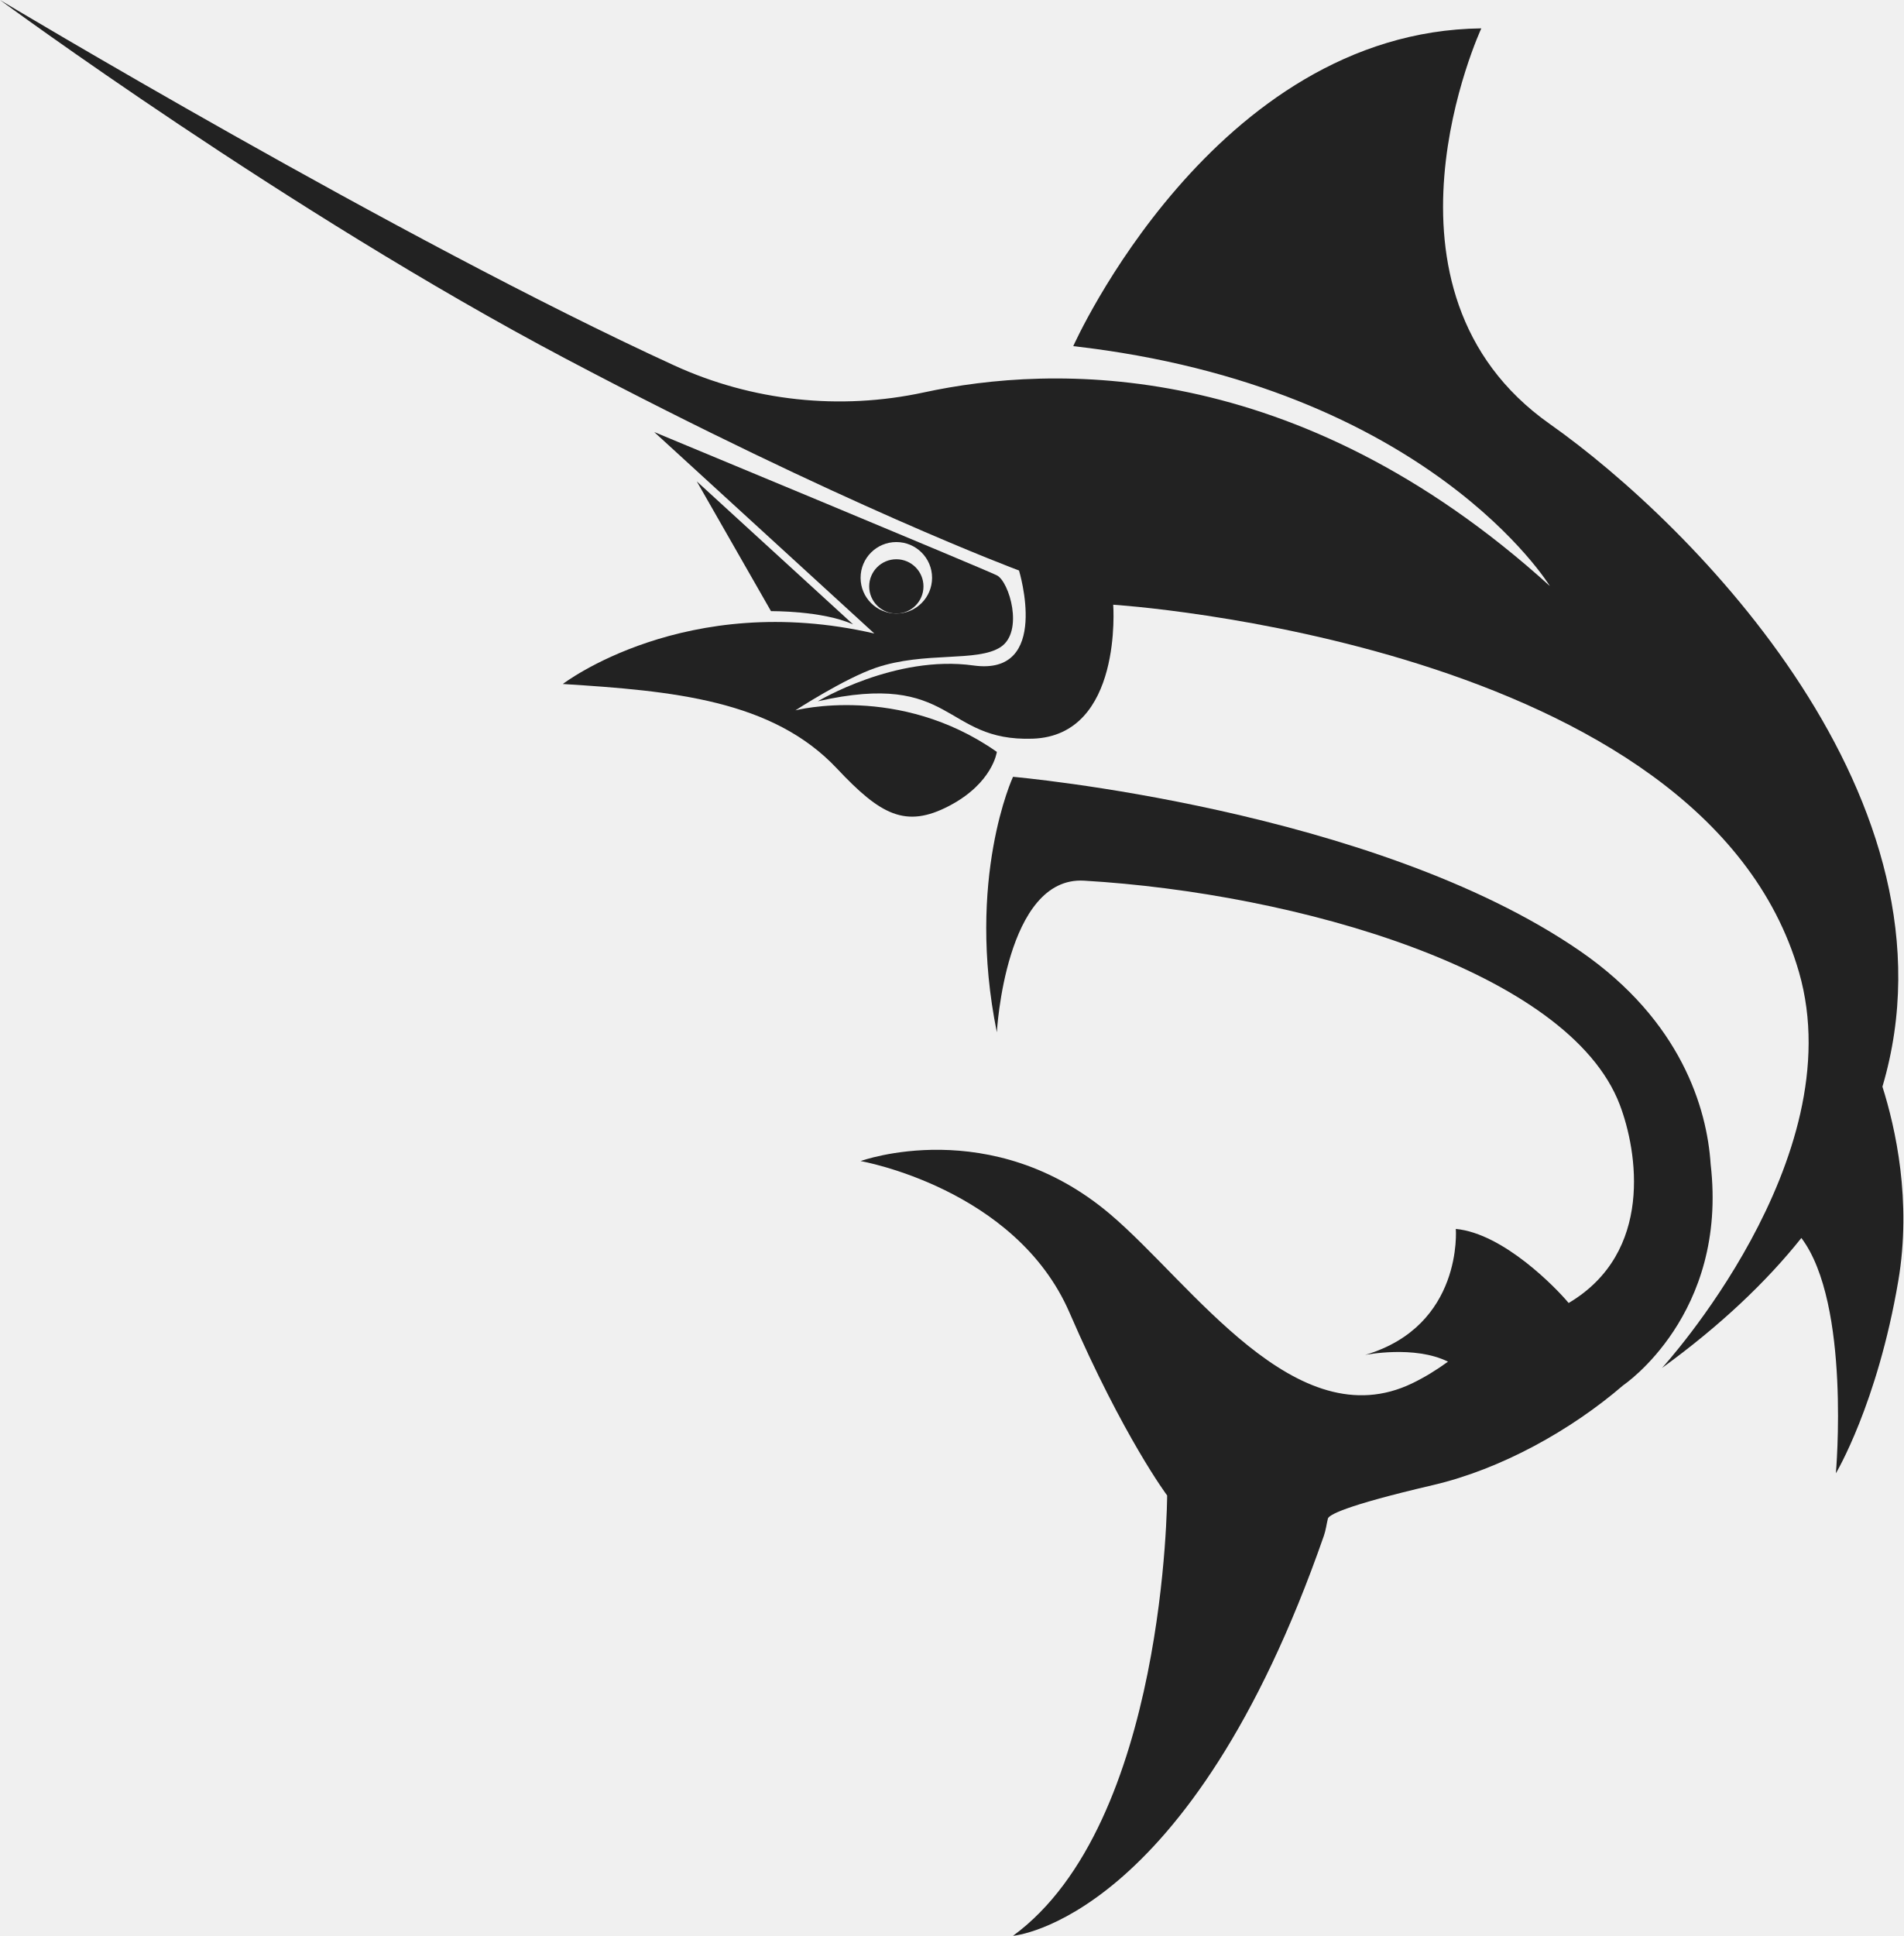
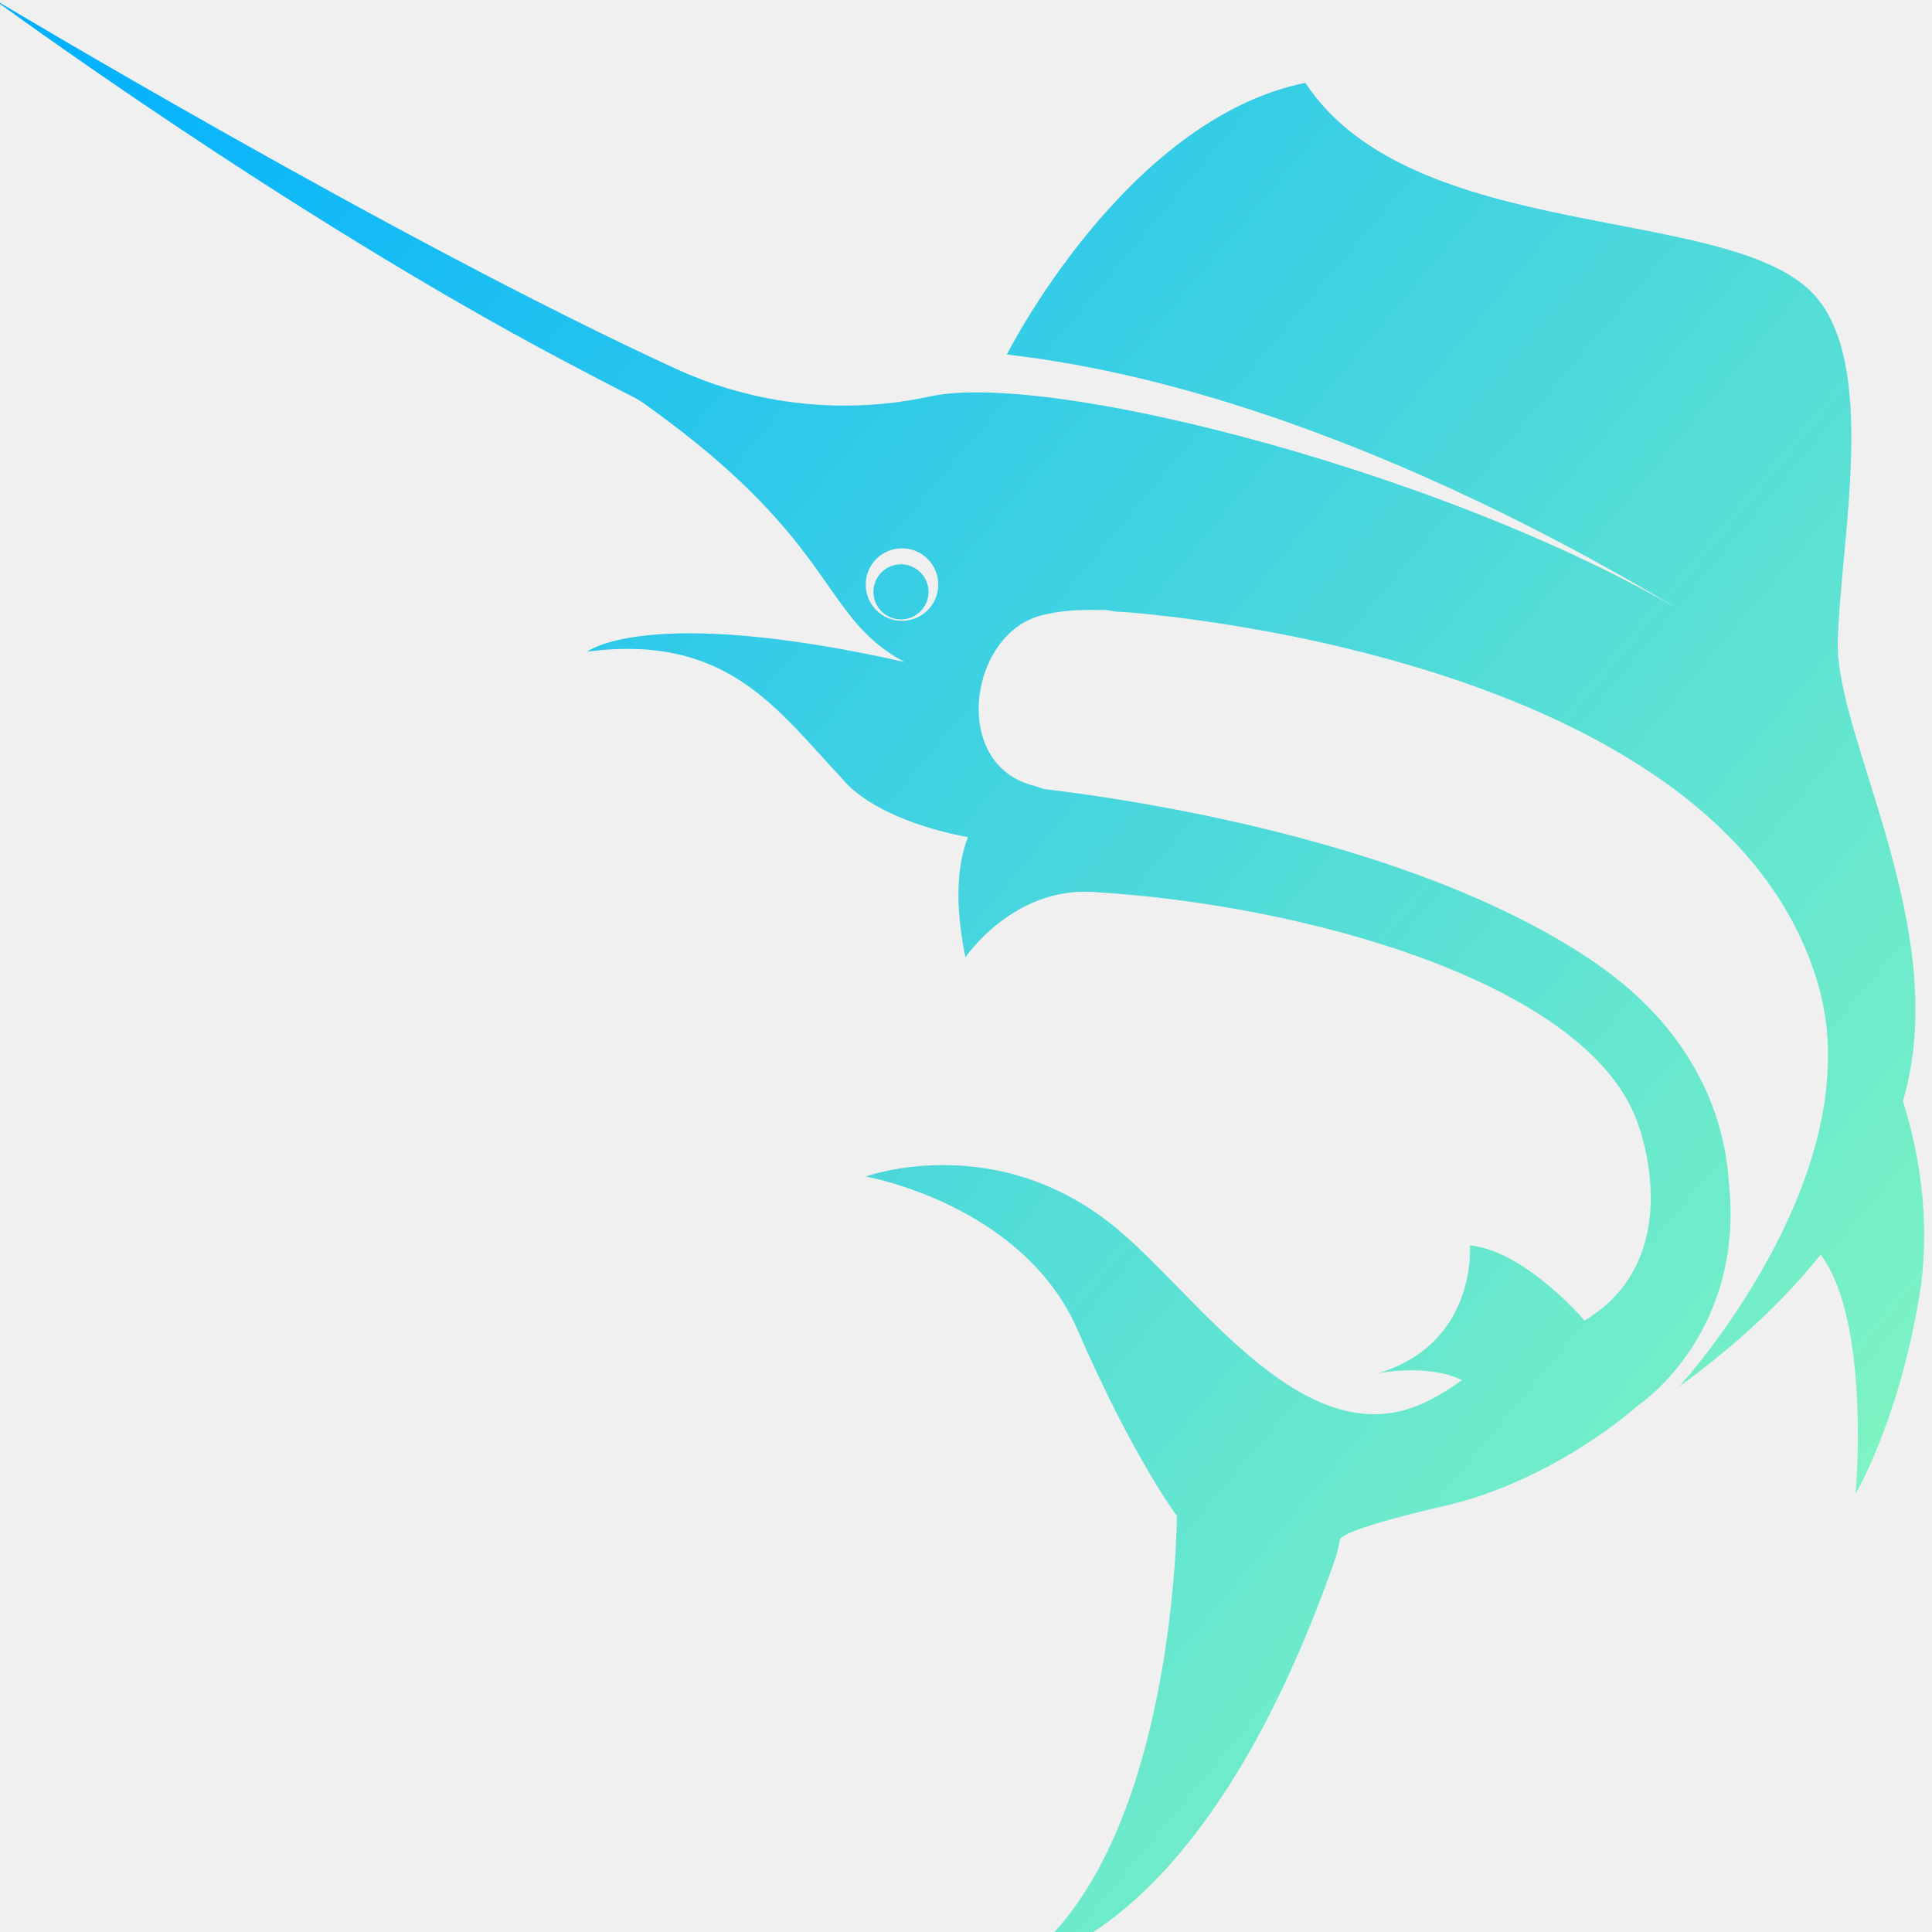
- <svg xmlns="http://www.w3.org/2000/svg" xmlns:ns1="https://boxy-svg.com" height="1017px" width="1000px" id="svg2" version="1.1">
-   <g transform="matrix(1.92039, 0, 0, -1.92039, -460.1945, 1276.606)" id="g10" style="" ns1:origin="0 1">
-     <g transform="scale(0.1)" id="g12">
-       <path id="path14" style="fill:#222;fill-opacity:1;fill-rule:nonzero;stroke:none" d="m 4505.67,4975.82 -203.12,355.1 427.54,-391.13 c -85.22,37.84 -224.42,36.03 -224.42,36.03" />
-       <path id="path16" style="fill:#222;fill-opacity:1;fill-rule:nonzero;stroke:none" d="m 4774.27,5043.57 c 0,41.01 33.25,74.26 74.26,74.26 41.01,0 74.26,-33.25 74.26,-74.26 0,-41.01 -33.25,-74.26 -74.26,-74.26 -41.01,0 -74.26,33.25 -74.26,74.26" />
-       <path id="path18" style="fill:#222;fill-opacity:1;fill-rule:nonzero;stroke:none" d="m 4750.75,5067.1 c 0,54 43.78,97.78 97.78,97.78 54.01,0 97.78,-43.78 97.78,-97.78 0,-54.01 -43.77,-97.79 -97.78,-97.79 -54,0 -97.78,43.78 -97.78,97.79 z m -814.67,-290.49 c 301.13,-18.81 573.85,-43.68 749.98,-231.18 118.76,-126.42 187.49,-164.76 306.97,-102.26 119.48,62.49 130.51,147.72 130.51,147.72 -267.03,187.49 -551.11,113.63 -551.11,113.63 0,0 134.13,87.19 220.16,116.47 133.52,45.46 276.85,14.58 341.14,56.57 64.29,41.98 23.9,179.22 -10.19,196.27 -34.09,17.04 -937.46,392.03 -937.46,392.03 l 602.25,-551.12 c -517.03,119.31 -852.25,-138.13 -852.25,-138.13" />
-       <path id="path20" style="fill:#222;fill-opacity:1;fill-rule:nonzero;stroke:none" d="m 7318.18,3987.88 c -260.04,904.13 -1876.33,1005.6 -1876.33,1005.6 0,0 27.06,-357.93 -220.08,-366.45 -247.14,-8.52 -213.05,187.49 -588.02,102.27 0,0 211.86,127.83 425.5,98 213.65,-29.83 124.9,259.78 124.9,259.78 0,0 -482.22,179.1 -1240.68,579.64 -758.46,400.53 -1547.11,980.92 -1547.11,980.92 0,0 1092.46,-654.99 1844.26,-999.52 213.95,-98.05 453.79,-123.59 683.8,-73.8 348.36,75.41 1018.01,99.59 1712,-529.71 0,0 -332.36,545.41 -1303.86,656.2 0,0 383.49,860.72 1116.38,869.24 0,0 -332.36,-715.85 187.48,-1082.29 390.39,-275.2 1141.2,-1031 909.87,-1812.64 35.91,-113.27 80.44,-312.64 43.41,-531.15 -57.15,-337.11 -170.78,-526.5 -170.78,-526.5 0,0 41.27,463.87 -94.39,643.75 -96.14,-120.42 -221.55,-239.53 -381.31,-355.63 0,0 522.39,569.71 374.96,1082.29" />
-       <path id="path22" style="fill:#222;fill-opacity:1;fill-rule:nonzero;stroke:none" d="m 4750.75,3471.61 c 0,0 357.64,130.67 683.39,-145.83 223.61,-189.81 507.56,-615.51 825.73,-462.11 33.77,16.28 66.43,36.37 97.88,59.22 -91.72,45.64 -226.66,18.43 -226.66,18.43 268.93,79.54 248.09,344.69 248.09,344.69 130.89,-12.47 275.34,-162.55 308.7,-202.65 233.23,138.41 188.35,415.17 139.78,542.54 -139.78,366.52 -885.96,578.64 -1465.49,612.73 -215.4,12.67 -238.63,-414.76 -238.63,-414.76 -85.22,420.44 44.23,698.84 44.23,698.84 0,0 986.04,-86.26 1552.31,-477.26 275.49,-190.22 346.49,-429.91 356.24,-582.41 48.02,-411.82 -238.99,-604.58 -238.99,-604.58 -142.82,-123 -333.94,-229.62 -520.64,-273.19 -247.16,-57.67 -285.26,-82.48 -287.52,-91.77 -3.79,-15.52 -5.61,-31.49 -10.87,-46.57 -367.65,-1055.81 -850.53,-1094.57 -850.53,-1094.57 419.21,306.82 421.67,1204.51 421.67,1204.51 0,0 -119.32,159.08 -267.04,499.98 -147.72,340.9 -571.65,414.76 -571.65,414.76" />
-     </g>
-   </g>
+ <svg xmlns="http://www.w3.org/2000/svg" width="1000" height="1000">
+   <defs>
+     <linearGradient id="prefix__b" x1="2739.7" x2="7073.7" y1="-5522.1" y2="-1508.1" gradientTransform="matrix(.22659 0 0 .25111 -602.85 1395.7)" gradientUnits="userSpaceOnUse">
+       <stop stop-color="#00b0ff" offset="0" />
+       <stop stop-color="#92feba" offset="1" />
+     </linearGradient>
+     <mask id="prefix__a">
+       <g fill="#fff">
+         <path d="M452.08 306.35c0 7.875 6.385 14.261 14.261 14.261s14.261-6.385 14.261-14.261-6.385-14.261-14.261-14.261-14.261 6.385-14.261 14.261" />
+         <path d="M448.09 302.58c0-10.37 8.408-18.778 18.778-18.778 10.372 0 18.778 8.407 18.778 18.778 0 10.372-8.406 18.78-18.778 18.78-10.37 0-18.778-8.408-18.778-18.78zm-144.2 34.725c72.229-9.449 97.948 29.448 131.77 65.456 22.807 28.178 97.443 40.905 120.39 28.902 22.945-12.001-20.772-24.955-20.772-24.955-43.74-10.644-33.669-79.52 4.405-88.339 33.606-8.621 60.193 10.05 64.277-27.912-6.547-3.272-279.98-88.068-279.98-88.068 111 75.672 98.735 116.13 144.21 140.25-133.36-29.926-164.3-5.333-164.3-5.333" />
+         <path d="M941.14 509.83C891.202 336.2 580.81 316.72 580.81 316.72c-18.765.195-85.62-28.88-102.23-44.101 0 0-39.86-8.268-185.51-85.188C147.42 110.514-4.04-.939-4.04-.939s209.79 125.78 354.17 191.95c41.087 18.829 87.145 23.734 131.32 14.172 66.899-14.482 299.93 48.319 414.26 127.28 0 0-188.01-127.7-374.58-148.97 0 0 61.326-121.77 154.5-140.61 55.238 83.78 218.43 62.338 262.8 109.09 34.117 35.942 14.158 127.42 12.802 180.2-1.28 49.802 59.795 149.61 33.714 237.74 6.896 21.752 15.448 60.039 8.336 102-10.975 64.738-32.796 101.11-32.796 101.11s7.926-89.081-18.127-123.63c-18.463 23.125-42.546 45.999-73.226 68.295 0 0 100.32-109.41 72.007-207.84" />
+         <path d="M448.09 608.97s68.681-25.094 131.24 28.005c42.942 36.451 97.471 118.2 158.57 88.743 6.485-3.126 12.757-6.984 18.797-11.373-17.614-8.765-43.528-3.54-43.528-3.54 51.645-15.274 47.643-66.193 47.643-66.193 25.136 2.394 52.876 31.216 59.282 38.917 44.789-26.58 36.171-79.73 26.843-104.19-26.843-70.386-170.14-111.12-281.43-117.67-41.365-2.433-65.816 33.84-65.816 33.84-16.366-80.741 28.484-88.395 28.484-88.395s189.36 16.565 298.1 91.653c52.905 36.53 66.54 82.559 68.412 111.85 9.222 79.086-45.895 116.1-45.895 116.1-27.427 23.62-64.13 44.096-99.983 52.463-47.464 11.075-54.781 15.839-55.215 17.623-.728 2.98-1.077 6.047-2.088 8.943-70.603 202.76-163.33 210.2-163.33 210.2 80.505-58.921 80.977-231.31 80.977-231.31s-22.914-30.55-51.282-96.016c-28.368-65.466-109.78-79.65-109.78-79.65" />
+       </g>
+     </mask>
+   </defs>
+   <path mask="url(#prefix__a)" fill="url(#prefix__b)" d="M0 0h1000v1000H0z" />
</svg>
